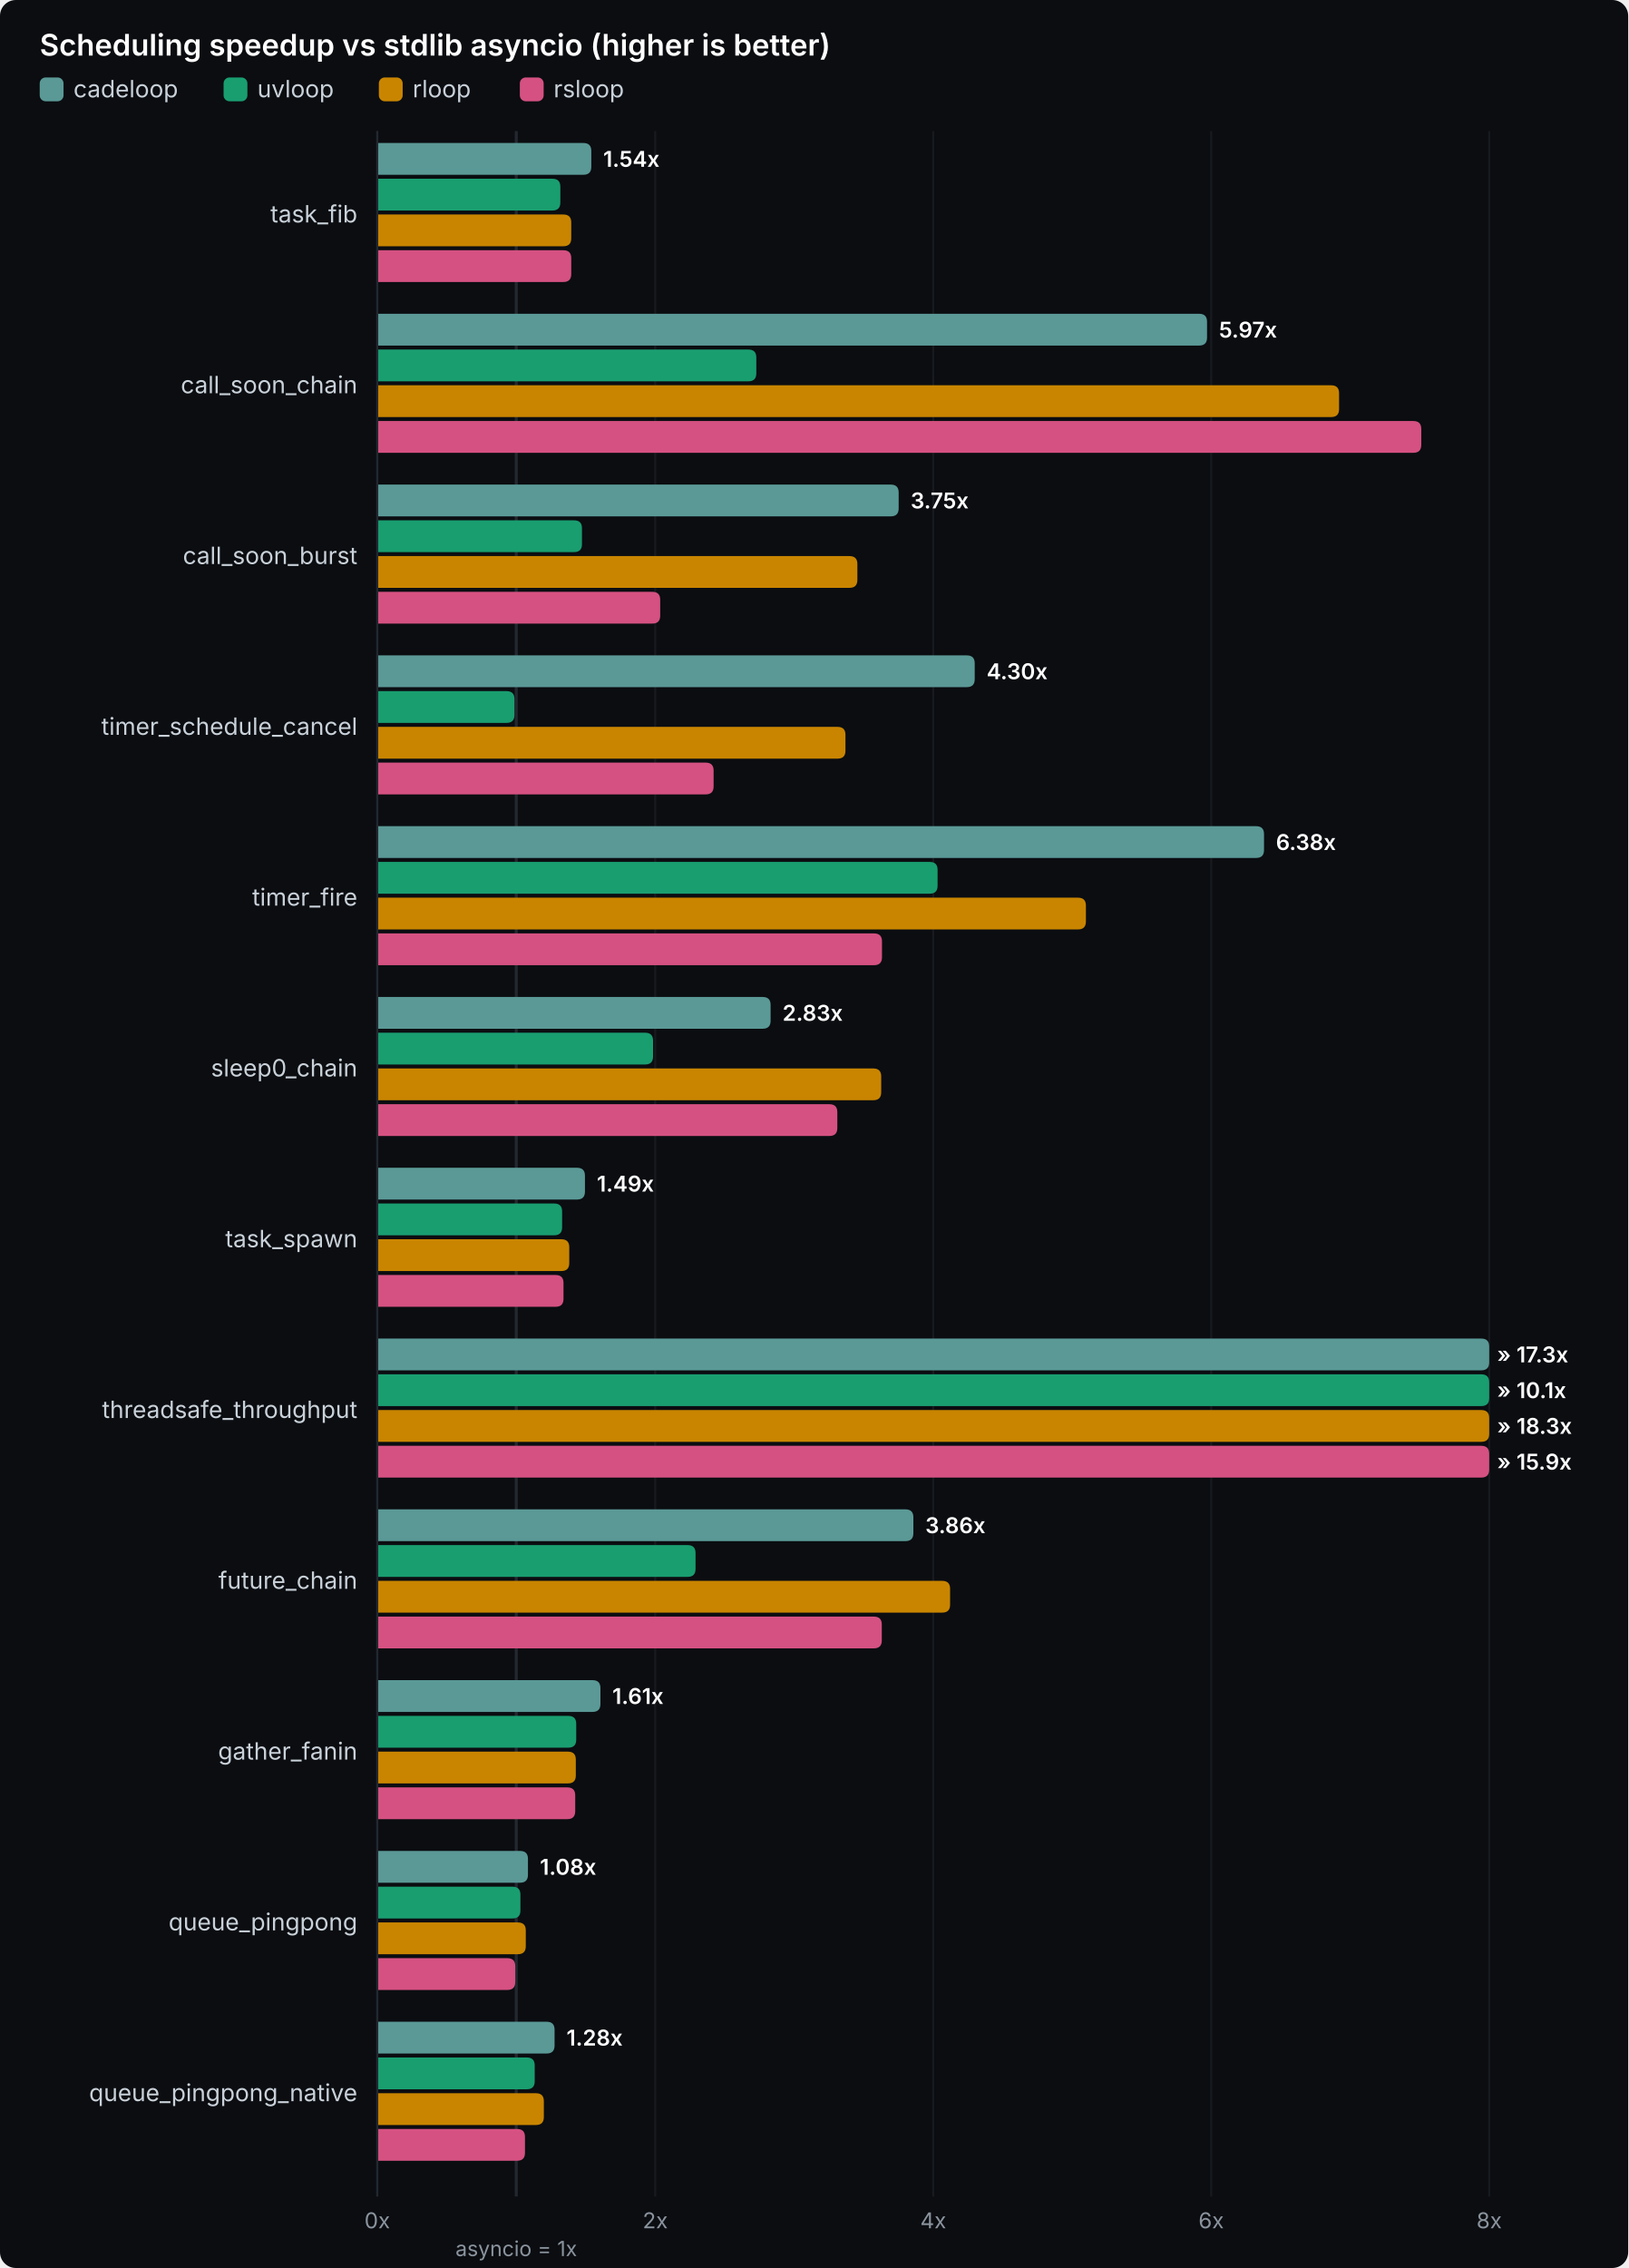
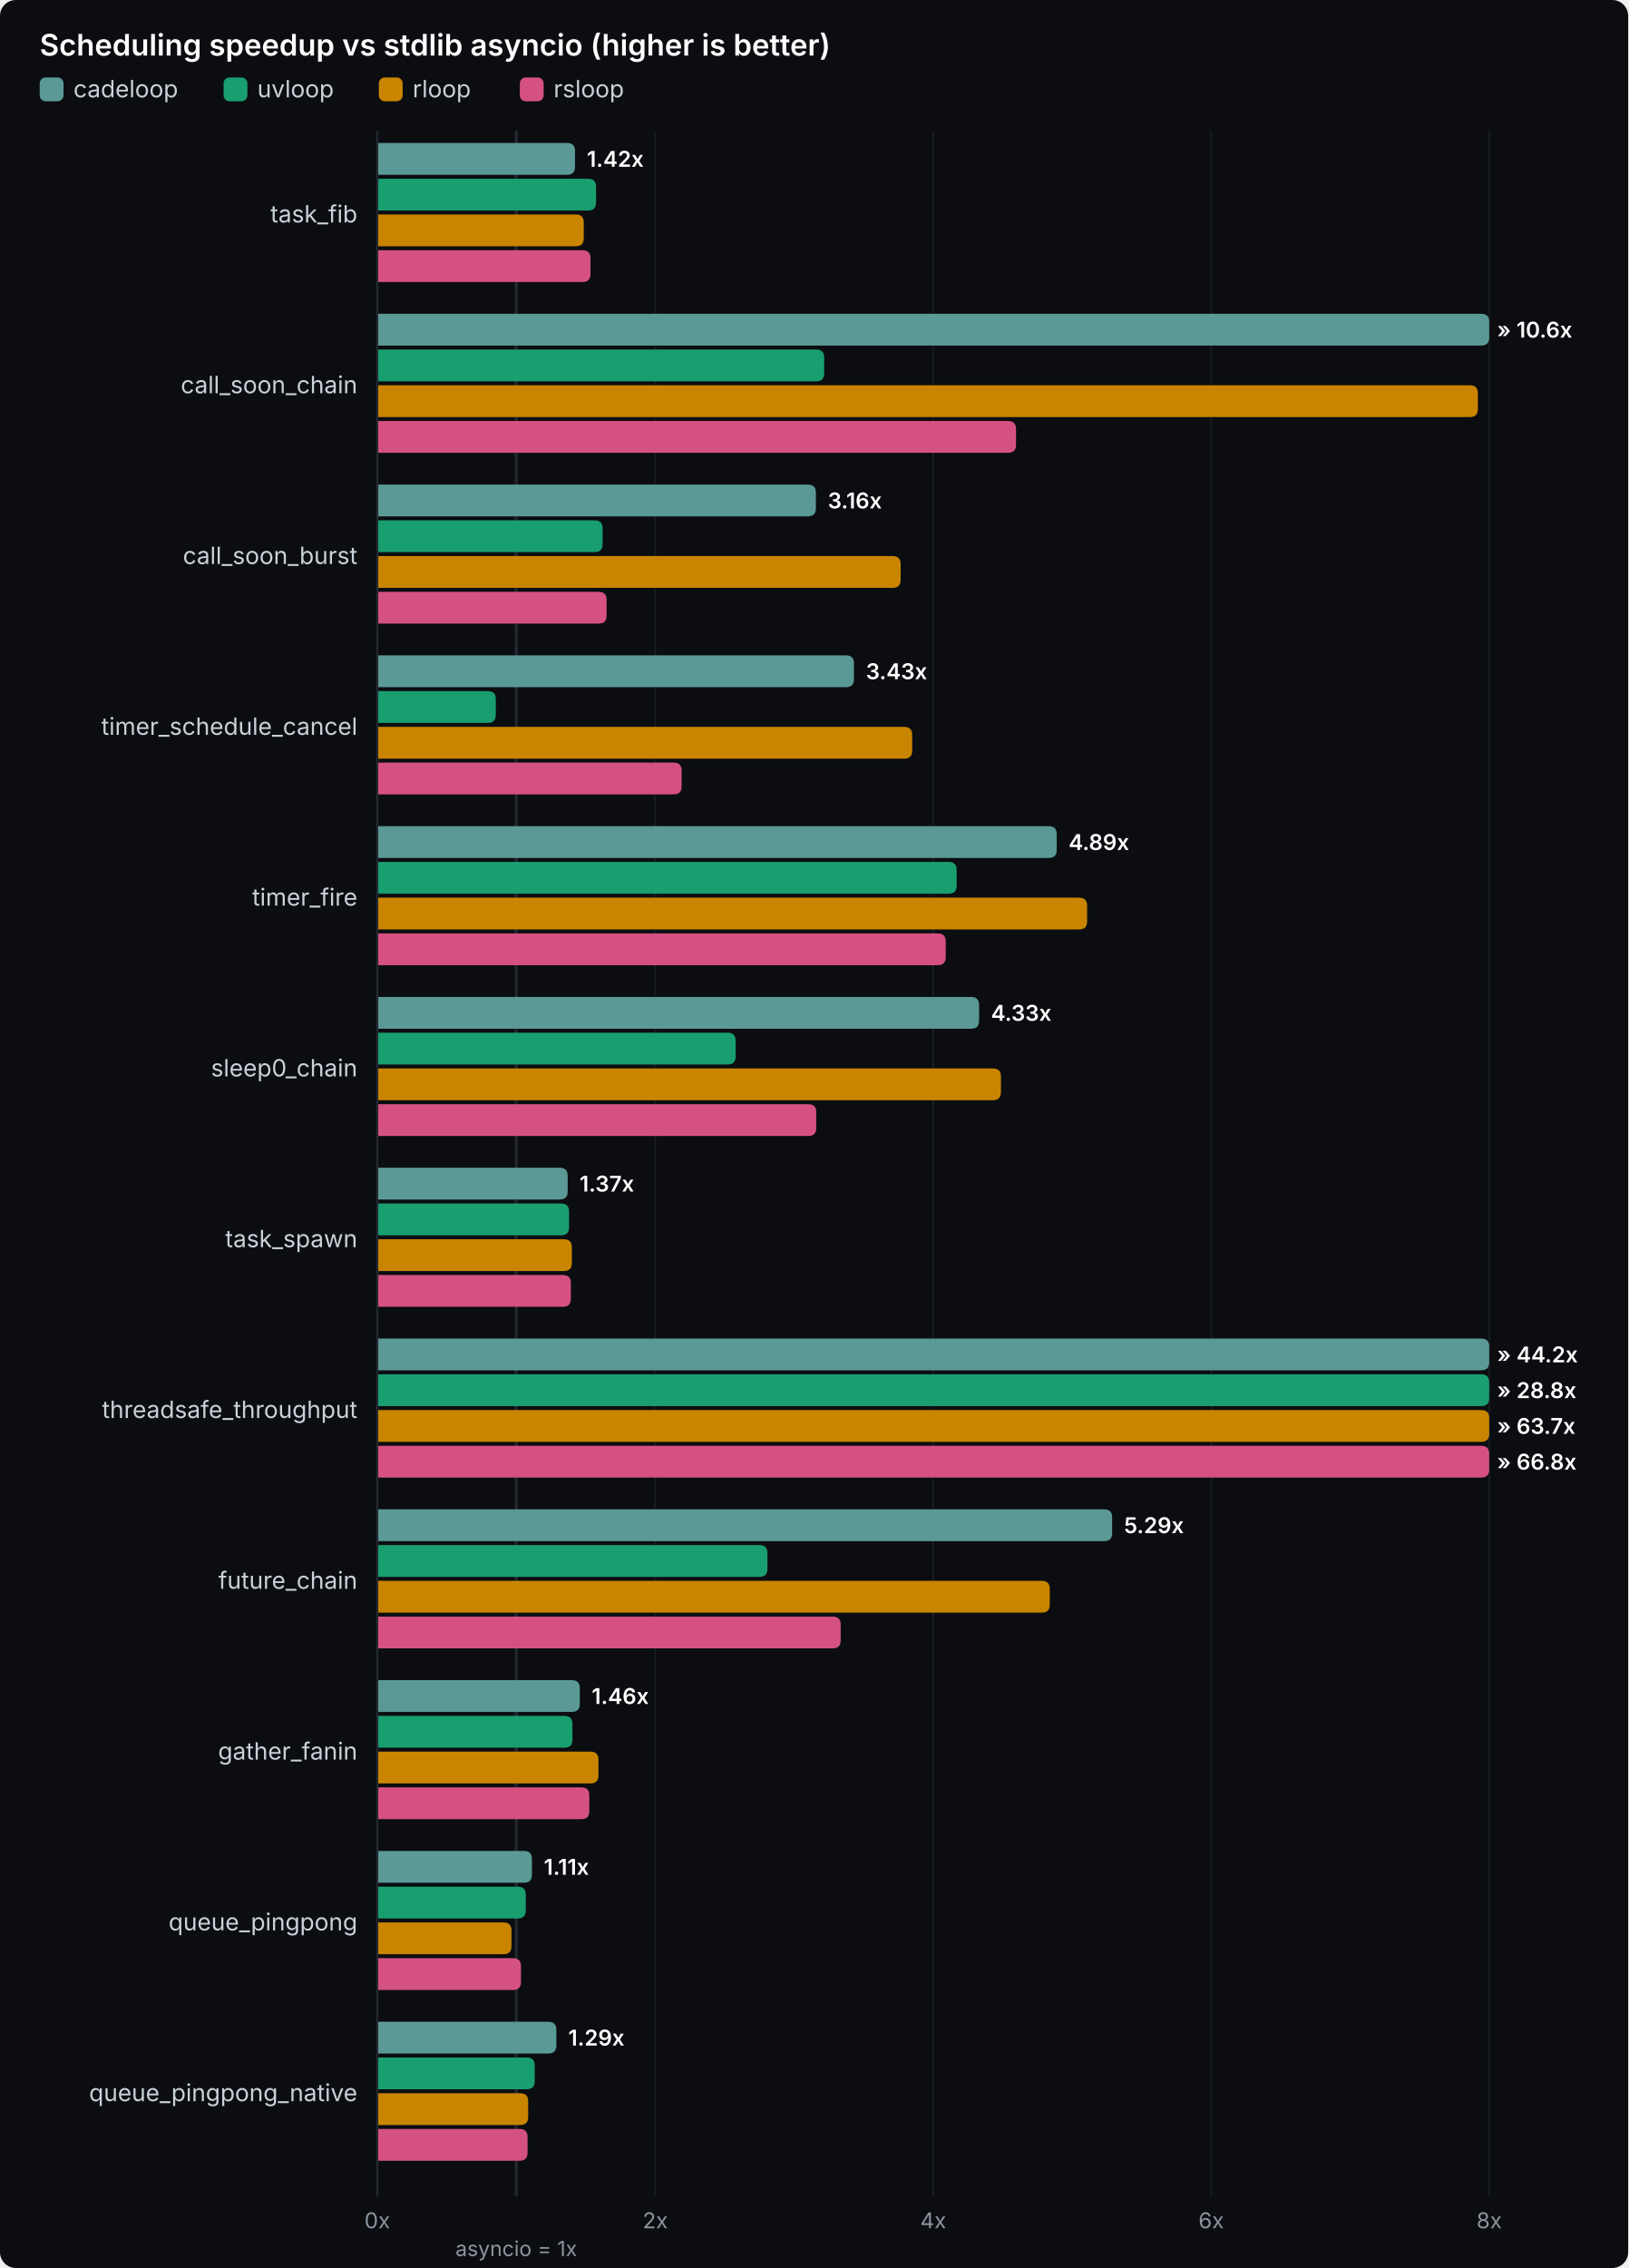
<svg xmlns="http://www.w3.org/2000/svg" viewBox="0 0 820 1142" width="820" height="1142" font-family="system-ui, -apple-system, 'Segoe UI', sans-serif">
  <rect width="820" height="1142" fill="#0B0D11" rx="8" />
  <text x="20" y="28" font-size="15" font-weight="600" fill="#ffffff">Scheduling speedup vs stdlib asyncio (higher is better)</text>
  <rect x="20" y="39" width="12" height="12" rx="3" fill="#5a9996" />
  <text x="37" y="49" font-size="12" fill="#c9d1d9">cadeloop</text>
  <rect x="112.6" y="39" width="12" height="12" rx="3" fill="#199e70" />
  <text x="129.6" y="49" font-size="12" fill="#c9d1d9">uvloop</text>
  <rect x="190.8" y="39" width="12" height="12" rx="3" fill="#c98500" />
  <text x="207.8" y="49" font-size="12" fill="#c9d1d9">rloop</text>
  <rect x="261.8" y="39" width="12" height="12" rx="3" fill="#d55181" />
  <text x="278.8" y="49" font-size="12" fill="#c9d1d9">rsloop</text>
  <line x1="190.0" y1="66" x2="190.0" y2="1106" stroke="#171A1F" stroke-width="1" />
  <text x="190.0" y="1122" font-size="11" fill="#8b949e" text-anchor="middle">0x</text>
  <line x1="330.0" y1="66" x2="330.0" y2="1106" stroke="#171A1F" stroke-width="1" />
  <text x="330.0" y="1122" font-size="11" fill="#8b949e" text-anchor="middle">2x</text>
  <line x1="470.0" y1="66" x2="470.0" y2="1106" stroke="#171A1F" stroke-width="1" />
  <text x="470.0" y="1122" font-size="11" fill="#8b949e" text-anchor="middle">4x</text>
  <line x1="610.0" y1="66" x2="610.0" y2="1106" stroke="#171A1F" stroke-width="1" />
  <text x="610.0" y="1122" font-size="11" fill="#8b949e" text-anchor="middle">6x</text>
  <line x1="750.0" y1="66" x2="750.0" y2="1106" stroke="#171A1F" stroke-width="1" />
  <text x="750.0" y="1122" font-size="11" fill="#8b949e" text-anchor="middle">8x</text>
  <line x1="260.0" y1="66" x2="260.0" y2="1106" stroke="#232830" stroke-width="1.5" />
  <text x="260.0" y="1136" font-size="10.5" fill="#8b949e" text-anchor="middle">asyncio = 1x</text>
  <text x="180" y="112.0" font-size="12" fill="#c9d1d9" text-anchor="end">task_fib</text>
-   <path d="M190.0,72.0 h103.8 q4.0,0 4.0,4.0 v8.0 q0,4.0 -4.0,4.0 h-103.8 z" fill="#5a9996" />
+   <path d="M190.0,72.0 h95.6 q4.0,0 4.0,4.0 v8.0 q0,4.0 -4.0,4.0 h-95.6 z" fill="#5a9996" />
  <rect x="190.0" y="71.0" width="0" height="0" fill="#0B0D11" />
-   <text x="303.8" y="84" font-size="11" font-weight="600" fill="#ffffff">1.54x</text>
-   <path d="M190.0,90.0 h88.2 q4.0,0 4.0,4.0 v8.0 q0,4.0 -4.0,4.0 h-88.2 z" fill="#199e70" />
+   <text x="295.6" y="84" font-size="11" font-weight="600" fill="#ffffff">1.42x</text>
+   <path d="M190.0,90.0 h106.2 q4.0,0 4.0,4.0 v8.0 q0,4.0 -4.0,4.0 h-106.2 z" fill="#199e70" />
  <rect x="190.0" y="89.0" width="0" height="0" fill="#0B0D11" />
-   <path d="M190.0,108.0 h93.7 q4.0,0 4.0,4.0 v8.0 q0,4.0 -4.0,4.0 h-93.7 z" fill="#c98500" />
+   <path d="M190.0,108.0 h100.0 q4.0,0 4.0,4.0 v8.0 q0,4.0 -4.0,4.0 h-100.0 z" fill="#c98500" />
  <rect x="190.0" y="107.0" width="0" height="0" fill="#0B0D11" />
-   <path d="M190.0,126.0 h93.7 q4.0,0 4.0,4.0 v8.0 q0,4.0 -4.0,4.0 h-93.7 z" fill="#d55181" />
+   <path d="M190.0,126.0 h103.4 q4.0,0 4.0,4.0 v8.0 q0,4.0 -4.0,4.0 h-103.4 z" fill="#d55181" />
  <rect x="190.0" y="125.0" width="0" height="0" fill="#0B0D11" />
  <text x="180" y="198.0" font-size="12" fill="#c9d1d9" text-anchor="end">call_soon_chain</text>
-   <path d="M190.0,158.0 h413.9 q4.0,0 4.0,4.0 v8.0 q0,4.0 -4.0,4.0 h-413.9 z" fill="#5a9996" />
+   <path d="M190.0,158.0 h556.0 q4.0,0 4.0,4.0 v8.0 q0,4.0 -4.0,4.0 h-556.0 z" fill="#5a9996" />
  <rect x="190.0" y="157.0" width="0" height="0" fill="#0B0D11" />
-   <text x="613.9" y="170" font-size="11" font-weight="600" fill="#ffffff">5.97x</text>
-   <path d="M190.0,176.0 h186.9 q4.0,0 4.0,4.0 v8.0 q0,4.0 -4.0,4.0 h-186.9 z" fill="#199e70" />
+   <text x="754.0" y="170" font-size="11" font-weight="600" fill="#ffffff">» 10.6x</text>
+   <path d="M190.0,176.0 h221.1 q4.0,0 4.0,4.0 v8.0 q0,4.0 -4.0,4.0 h-221.1 z" fill="#199e70" />
  <rect x="190.0" y="175.0" width="0" height="0" fill="#0B0D11" />
-   <path d="M190.0,194.0 h480.4 q4.0,0 4.0,4.0 v8.0 q0,4.0 -4.0,4.0 h-480.4 z" fill="#c98500" />
+   <path d="M190.0,194.0 h550.3 q4.0,0 4.0,4.0 v8.0 q0,4.0 -4.0,4.0 h-550.3 z" fill="#c98500" />
  <rect x="190.0" y="193.0" width="0" height="0" fill="#0B0D11" />
-   <path d="M190.0,212.0 h521.8 q4.0,0 4.0,4.0 v8.0 q0,4.0 -4.0,4.0 h-521.8 z" fill="#d55181" />
+   <path d="M190.0,212.0 h317.7 q4.0,0 4.0,4.0 v8.0 q0,4.0 -4.0,4.0 h-317.7 z" fill="#d55181" />
  <rect x="190.0" y="211.0" width="0" height="0" fill="#0B0D11" />
  <text x="180" y="284.0" font-size="12" fill="#c9d1d9" text-anchor="end">call_soon_burst</text>
-   <path d="M190.0,244.0 h258.6 q4.0,0 4.0,4.0 v8.0 q0,4.0 -4.0,4.0 h-258.6 z" fill="#5a9996" />
+   <path d="M190.0,244.0 h216.9 q4.0,0 4.0,4.0 v8.0 q0,4.0 -4.0,4.0 h-216.9 z" fill="#5a9996" />
  <rect x="190.0" y="243.0" width="0" height="0" fill="#0B0D11" />
-   <text x="458.6" y="256" font-size="11" font-weight="600" fill="#ffffff">3.75x</text>
-   <path d="M190.0,262.0 h99.1 q4.0,0 4.0,4.0 v8.0 q0,4.0 -4.0,4.0 h-99.1 z" fill="#199e70" />
+   <text x="416.9" y="256" font-size="11" font-weight="600" fill="#ffffff">3.16x</text>
+   <path d="M190.0,262.0 h109.5 q4.0,0 4.0,4.0 v8.0 q0,4.0 -4.0,4.0 h-109.5 z" fill="#199e70" />
  <rect x="190.0" y="261.0" width="0" height="0" fill="#0B0D11" />
-   <path d="M190.0,280.0 h237.8 q4.0,0 4.0,4.0 v8.0 q0,4.0 -4.0,4.0 h-237.8 z" fill="#c98500" />
+   <path d="M190.0,280.0 h259.6 q4.0,0 4.0,4.0 v8.0 q0,4.0 -4.0,4.0 h-259.6 z" fill="#c98500" />
  <rect x="190.0" y="279.0" width="0" height="0" fill="#0B0D11" />
-   <path d="M190.0,298.0 h138.5 q4.0,0 4.0,4.0 v8.0 q0,4.0 -4.0,4.0 h-138.5 z" fill="#d55181" />
+   <path d="M190.0,298.0 h111.5 q4.0,0 4.0,4.0 v8.0 q0,4.0 -4.0,4.0 h-111.5 z" fill="#d55181" />
  <rect x="190.0" y="297.0" width="0" height="0" fill="#0B0D11" />
  <text x="180" y="370.0" font-size="12" fill="#c9d1d9" text-anchor="end">timer_schedule_cancel</text>
-   <path d="M190.0,330.0 h296.9 q4.0,0 4.0,4.0 v8.0 q0,4.0 -4.0,4.0 h-296.9 z" fill="#5a9996" />
+   <path d="M190.0,330.0 h236.1 q4.0,0 4.0,4.0 v8.0 q0,4.0 -4.0,4.0 h-236.1 z" fill="#5a9996" />
  <rect x="190.0" y="329.0" width="0" height="0" fill="#0B0D11" />
-   <text x="496.9" y="342" font-size="11" font-weight="600" fill="#ffffff">4.30x</text>
-   <path d="M190.0,348.0 h65.1 q4.0,0 4.0,4.0 v8.0 q0,4.0 -4.0,4.0 h-65.1 z" fill="#199e70" />
+   <text x="436.1" y="342" font-size="11" font-weight="600" fill="#ffffff">3.43x</text>
+   <path d="M190.0,348.0 h55.7 q4.0,0 4.0,4.0 v8.0 q0,4.0 -4.0,4.0 h-55.7 z" fill="#199e70" />
  <rect x="190.0" y="347.0" width="0" height="0" fill="#0B0D11" />
-   <path d="M190.0,366.0 h231.8 q4.0,0 4.0,4.0 v8.0 q0,4.0 -4.0,4.0 h-231.8 z" fill="#c98500" />
+   <path d="M190.0,366.0 h265.4 q4.0,0 4.0,4.0 v8.0 q0,4.0 -4.0,4.0 h-265.4 z" fill="#c98500" />
  <rect x="190.0" y="365.0" width="0" height="0" fill="#0B0D11" />
-   <path d="M190.0,384.0 h165.4 q4.0,0 4.0,4.0 v8.0 q0,4.0 -4.0,4.0 h-165.4 z" fill="#d55181" />
+   <path d="M190.0,384.0 h149.3 q4.0,0 4.0,4.0 v8.0 q0,4.0 -4.0,4.0 h-149.3 z" fill="#d55181" />
  <rect x="190.0" y="383.0" width="0" height="0" fill="#0B0D11" />
  <text x="180" y="456.0" font-size="12" fill="#c9d1d9" text-anchor="end">timer_fire</text>
-   <path d="M190.0,416.0 h442.6 q4.0,0 4.0,4.0 v8.0 q0,4.0 -4.0,4.0 h-442.6 z" fill="#5a9996" />
+   <path d="M190.0,416.0 h338.2 q4.0,0 4.0,4.0 v8.0 q0,4.0 -4.0,4.0 h-338.2 z" fill="#5a9996" />
  <rect x="190.0" y="415.0" width="0" height="0" fill="#0B0D11" />
-   <text x="642.6" y="428" font-size="11" font-weight="600" fill="#ffffff">6.38x</text>
-   <path d="M190.0,434.0 h278.2 q4.0,0 4.0,4.0 v8.0 q0,4.0 -4.0,4.0 h-278.2 z" fill="#199e70" />
+   <text x="538.2" y="428" font-size="11" font-weight="600" fill="#ffffff">4.89x</text>
+   <path d="M190.0,434.0 h287.8 q4.0,0 4.0,4.0 v8.0 q0,4.0 -4.0,4.0 h-287.8 z" fill="#199e70" />
  <rect x="190.0" y="433.0" width="0" height="0" fill="#0B0D11" />
-   <path d="M190.0,452.0 h352.9 q4.0,0 4.0,4.0 v8.0 q0,4.0 -4.0,4.0 h-352.9 z" fill="#c98500" />
+   <path d="M190.0,452.0 h353.5 q4.0,0 4.0,4.0 v8.0 q0,4.0 -4.0,4.0 h-353.5 z" fill="#c98500" />
  <rect x="190.0" y="451.0" width="0" height="0" fill="#0B0D11" />
-   <path d="M190.0,470.0 h250.2 q4.0,0 4.0,4.0 v8.0 q0,4.0 -4.0,4.0 h-250.2 z" fill="#d55181" />
+   <path d="M190.0,470.0 h282.3 q4.0,0 4.0,4.0 v8.0 q0,4.0 -4.0,4.0 h-282.3 z" fill="#d55181" />
  <rect x="190.0" y="469.0" width="0" height="0" fill="#0B0D11" />
  <text x="180" y="542.0" font-size="12" fill="#c9d1d9" text-anchor="end">sleep0_chain</text>
-   <path d="M190.0,502.0 h194.1 q4.0,0 4.0,4.0 v8.0 q0,4.0 -4.0,4.0 h-194.1 z" fill="#5a9996" />
+   <path d="M190.0,502.0 h299.1 q4.0,0 4.0,4.0 v8.0 q0,4.0 -4.0,4.0 h-299.1 z" fill="#5a9996" />
  <rect x="190.0" y="501.0" width="0" height="0" fill="#0B0D11" />
-   <text x="394.1" y="514" font-size="11" font-weight="600" fill="#ffffff">2.83x</text>
-   <path d="M190.0,520.0 h134.9 q4.0,0 4.0,4.0 v8.0 q0,4.0 -4.0,4.0 h-134.9 z" fill="#199e70" />
+   <text x="499.1" y="514" font-size="11" font-weight="600" fill="#ffffff">4.33x</text>
+   <path d="M190.0,520.0 h176.5 q4.0,0 4.0,4.0 v8.0 q0,4.0 -4.0,4.0 h-176.5 z" fill="#199e70" />
  <rect x="190.0" y="519.0" width="0" height="0" fill="#0B0D11" />
-   <path d="M190.0,538.0 h249.8 q4.0,0 4.0,4.0 v8.0 q0,4.0 -4.0,4.0 h-249.8 z" fill="#c98500" />
+   <path d="M190.0,538.0 h310.1 q4.0,0 4.0,4.0 v8.0 q0,4.0 -4.0,4.0 h-310.1 z" fill="#c98500" />
  <rect x="190.0" y="537.0" width="0" height="0" fill="#0B0D11" />
-   <path d="M190.0,556.0 h227.7 q4.0,0 4.0,4.0 v8.0 q0,4.0 -4.0,4.0 h-227.7 z" fill="#d55181" />
+   <path d="M190.0,556.0 h217.1 q4.0,0 4.0,4.0 v8.0 q0,4.0 -4.0,4.0 h-217.1 z" fill="#d55181" />
  <rect x="190.0" y="555.0" width="0" height="0" fill="#0B0D11" />
  <text x="180" y="628.0" font-size="12" fill="#c9d1d9" text-anchor="end">task_spawn</text>
-   <path d="M190.0,588.0 h100.6 q4.0,0 4.0,4.0 v8.0 q0,4.0 -4.0,4.0 h-100.6 z" fill="#5a9996" />
+   <path d="M190.0,588.0 h91.9 q4.0,0 4.0,4.0 v8.0 q0,4.0 -4.0,4.0 h-91.9 z" fill="#5a9996" />
  <rect x="190.0" y="587.0" width="0" height="0" fill="#0B0D11" />
-   <text x="300.6" y="600" font-size="11" font-weight="600" fill="#ffffff">1.49x</text>
-   <path d="M190.0,606.0 h89.1 q4.0,0 4.0,4.0 v8.0 q0,4.0 -4.0,4.0 h-89.1 z" fill="#199e70" />
+   <text x="291.9" y="600" font-size="11" font-weight="600" fill="#ffffff">1.37x</text>
+   <path d="M190.0,606.0 h92.6 q4.0,0 4.0,4.0 v8.0 q0,4.0 -4.0,4.0 h-92.6 z" fill="#199e70" />
  <rect x="190.0" y="605.0" width="0" height="0" fill="#0B0D11" />
-   <path d="M190.0,624.0 h92.7 q4.0,0 4.0,4.0 v8.0 q0,4.0 -4.0,4.0 h-92.7 z" fill="#c98500" />
+   <path d="M190.0,624.0 h94.0 q4.0,0 4.0,4.0 v8.0 q0,4.0 -4.0,4.0 h-94.0 z" fill="#c98500" />
  <rect x="190.0" y="623.0" width="0" height="0" fill="#0B0D11" />
-   <path d="M190.0,642.0 h89.8 q4.0,0 4.0,4.0 v8.0 q0,4.0 -4.0,4.0 h-89.8 z" fill="#d55181" />
+   <path d="M190.0,642.0 h93.5 q4.0,0 4.0,4.0 v8.0 q0,4.0 -4.0,4.0 h-93.5 z" fill="#d55181" />
  <rect x="190.0" y="641.0" width="0" height="0" fill="#0B0D11" />
  <text x="180" y="714.0" font-size="12" fill="#c9d1d9" text-anchor="end">threadsafe_throughput</text>
  <path d="M190.0,674.0 h556.0 q4.0,0 4.0,4.0 v8.0 q0,4.0 -4.0,4.0 h-556.0 z" fill="#5a9996" />
  <rect x="190.0" y="673.0" width="0" height="0" fill="#0B0D11" />
-   <text x="754.0" y="686" font-size="11" font-weight="600" fill="#ffffff">» 17.3x</text>
+   <text x="754.0" y="686" font-size="11" font-weight="600" fill="#ffffff">» 44.2x</text>
  <path d="M190.0,692.0 h556.0 q4.0,0 4.0,4.0 v8.0 q0,4.0 -4.0,4.0 h-556.0 z" fill="#199e70" />
  <rect x="190.0" y="691.0" width="0" height="0" fill="#0B0D11" />
-   <text x="754.0" y="704" font-size="11" font-weight="600" fill="#ffffff">» 10.1x</text>
+   <text x="754.0" y="704" font-size="11" font-weight="600" fill="#ffffff">» 28.8x</text>
  <path d="M190.0,710.0 h556.0 q4.0,0 4.0,4.0 v8.0 q0,4.0 -4.0,4.0 h-556.0 z" fill="#c98500" />
  <rect x="190.0" y="709.0" width="0" height="0" fill="#0B0D11" />
-   <text x="754.0" y="722" font-size="11" font-weight="600" fill="#ffffff">» 18.3x</text>
+   <text x="754.0" y="722" font-size="11" font-weight="600" fill="#ffffff">» 63.7x</text>
  <path d="M190.0,728.0 h556.0 q4.0,0 4.0,4.0 v8.0 q0,4.0 -4.0,4.0 h-556.0 z" fill="#d55181" />
  <rect x="190.0" y="727.0" width="0" height="0" fill="#0B0D11" />
-   <text x="754.0" y="740" font-size="11" font-weight="600" fill="#ffffff">» 15.9x</text>
+   <text x="754.0" y="740" font-size="11" font-weight="600" fill="#ffffff">» 66.8x</text>
  <text x="180" y="800.0" font-size="12" fill="#c9d1d9" text-anchor="end">future_chain</text>
-   <path d="M190.0,760.0 h266.0 q4.0,0 4.0,4.0 v8.0 q0,4.0 -4.0,4.0 h-266.0 z" fill="#5a9996" />
+   <path d="M190.0,760.0 h366.1 q4.0,0 4.0,4.0 v8.0 q0,4.0 -4.0,4.0 h-366.1 z" fill="#5a9996" />
  <rect x="190.0" y="759.0" width="0" height="0" fill="#0B0D11" />
-   <text x="466.0" y="772" font-size="11" font-weight="600" fill="#ffffff">3.86x</text>
-   <path d="M190.0,778.0 h156.3 q4.0,0 4.0,4.0 v8.0 q0,4.0 -4.0,4.0 h-156.3 z" fill="#199e70" />
+   <text x="566.1" y="772" font-size="11" font-weight="600" fill="#ffffff">5.29x</text>
+   <path d="M190.0,778.0 h192.5 q4.0,0 4.0,4.0 v8.0 q0,4.0 -4.0,4.0 h-192.5 z" fill="#199e70" />
  <rect x="190.0" y="777.0" width="0" height="0" fill="#0B0D11" />
-   <path d="M190.0,796.0 h284.5 q4.0,0 4.0,4.0 v8.0 q0,4.0 -4.0,4.0 h-284.5 z" fill="#c98500" />
+   <path d="M190.0,796.0 h334.7 q4.0,0 4.0,4.0 v8.0 q0,4.0 -4.0,4.0 h-334.7 z" fill="#c98500" />
  <rect x="190.0" y="795.0" width="0" height="0" fill="#0B0D11" />
-   <path d="M190.0,814.0 h250.1 q4.0,0 4.0,4.0 v8.0 q0,4.0 -4.0,4.0 h-250.1 z" fill="#d55181" />
+   <path d="M190.0,814.0 h229.4 q4.0,0 4.0,4.0 v8.0 q0,4.0 -4.0,4.0 h-229.4 z" fill="#d55181" />
  <rect x="190.0" y="813.0" width="0" height="0" fill="#0B0D11" />
  <text x="180" y="886.0" font-size="12" fill="#c9d1d9" text-anchor="end">gather_fanin</text>
-   <path d="M190.0,846.0 h108.4 q4.0,0 4.0,4.0 v8.0 q0,4.0 -4.0,4.0 h-108.4 z" fill="#5a9996" />
+   <path d="M190.0,846.0 h98.0 q4.0,0 4.0,4.0 v8.0 q0,4.0 -4.0,4.0 h-98.0 z" fill="#5a9996" />
  <rect x="190.0" y="845.0" width="0" height="0" fill="#0B0D11" />
-   <text x="308.4" y="858" font-size="11" font-weight="600" fill="#ffffff">1.61x</text>
-   <path d="M190.0,864.0 h96.2 q4.0,0 4.0,4.0 v8.0 q0,4.0 -4.0,4.0 h-96.2 z" fill="#199e70" />
+   <text x="298.0" y="858" font-size="11" font-weight="600" fill="#ffffff">1.46x</text>
+   <path d="M190.0,864.0 h94.3 q4.0,0 4.0,4.0 v8.0 q0,4.0 -4.0,4.0 h-94.3 z" fill="#199e70" />
  <rect x="190.0" y="863.0" width="0" height="0" fill="#0B0D11" />
-   <path d="M190.0,882.0 h96.0 q4.0,0 4.0,4.0 v8.0 q0,4.0 -4.0,4.0 h-96.0 z" fill="#c98500" />
+   <path d="M190.0,882.0 h107.4 q4.0,0 4.0,4.0 v8.0 q0,4.0 -4.0,4.0 h-107.4 z" fill="#c98500" />
  <rect x="190.0" y="881.0" width="0" height="0" fill="#0B0D11" />
-   <path d="M190.0,900.0 h95.7 q4.0,0 4.0,4.0 v8.0 q0,4.0 -4.0,4.0 h-95.7 z" fill="#d55181" />
+   <path d="M190.0,900.0 h102.8 q4.0,0 4.0,4.0 v8.0 q0,4.0 -4.0,4.0 h-102.8 z" fill="#d55181" />
  <rect x="190.0" y="899.0" width="0" height="0" fill="#0B0D11" />
  <text x="180" y="972.0" font-size="12" fill="#c9d1d9" text-anchor="end">queue_pingpong</text>
-   <path d="M190.0,932.0 h71.9 q4.0,0 4.0,4.0 v8.0 q0,4.0 -4.0,4.0 h-71.9 z" fill="#5a9996" />
+   <path d="M190.0,932.0 h73.9 q4.0,0 4.0,4.0 v8.0 q0,4.0 -4.0,4.0 h-73.9 z" fill="#5a9996" />
  <rect x="190.0" y="931.0" width="0" height="0" fill="#0B0D11" />
-   <text x="271.9" y="944" font-size="11" font-weight="600" fill="#ffffff">1.08x</text>
-   <path d="M190.0,950.0 h68.1 q4.0,0 4.0,4.0 v8.0 q0,4.0 -4.0,4.0 h-68.1 z" fill="#199e70" />
+   <text x="273.9" y="944" font-size="11" font-weight="600" fill="#ffffff">1.11x</text>
+   <path d="M190.0,950.0 h70.8 q4.0,0 4.0,4.0 v8.0 q0,4.0 -4.0,4.0 h-70.8 z" fill="#199e70" />
  <rect x="190.0" y="949.0" width="0" height="0" fill="#0B0D11" />
-   <path d="M190.0,968.0 h70.8 q4.0,0 4.0,4.0 v8.0 q0,4.0 -4.0,4.0 h-70.8 z" fill="#c98500" />
+   <path d="M190.0,968.0 h63.6 q4.0,0 4.0,4.0 v8.0 q0,4.0 -4.0,4.0 h-63.6 z" fill="#c98500" />
  <rect x="190.0" y="967.0" width="0" height="0" fill="#0B0D11" />
-   <path d="M190.0,986.0 h65.5 q4.0,0 4.0,4.0 v8.0 q0,4.0 -4.0,4.0 h-65.5 z" fill="#d55181" />
+   <path d="M190.0,986.0 h68.4 q4.0,0 4.0,4.0 v8.0 q0,4.0 -4.0,4.0 h-68.4 z" fill="#d55181" />
  <rect x="190.0" y="985.0" width="0" height="0" fill="#0B0D11" />
  <text x="180" y="1058.0" font-size="12" fill="#c9d1d9" text-anchor="end">queue_pingpong_native</text>
-   <path d="M190.0,1018.0 h85.3 q4.0,0 4.0,4.0 v8.0 q0,4.0 -4.0,4.0 h-85.3 z" fill="#5a9996" />
+   <path d="M190.0,1018.0 h86.2 q4.0,0 4.0,4.0 v8.0 q0,4.0 -4.0,4.0 h-86.2 z" fill="#5a9996" />
  <rect x="190.0" y="1017.0" width="0" height="0" fill="#0B0D11" />
-   <text x="285.3" y="1030" font-size="11" font-weight="600" fill="#ffffff">1.28x</text>
+   <text x="286.2" y="1030" font-size="11" font-weight="600" fill="#ffffff">1.29x</text>
  <path d="M190.0,1036.0 h75.3 q4.0,0 4.0,4.0 v8.0 q0,4.0 -4.0,4.0 h-75.3 z" fill="#199e70" />
  <rect x="190.0" y="1035.0" width="0" height="0" fill="#0B0D11" />
-   <path d="M190.0,1054.0 h79.9 q4.0,0 4.0,4.0 v8.0 q0,4.0 -4.0,4.0 h-79.9 z" fill="#c98500" />
+   <path d="M190.0,1054.0 h72.0 q4.0,0 4.0,4.0 v8.0 q0,4.0 -4.0,4.0 h-72.0 z" fill="#c98500" />
  <rect x="190.0" y="1053.0" width="0" height="0" fill="#0B0D11" />
-   <path d="M190.0,1072.0 h70.4 q4.0,0 4.0,4.0 v8.0 q0,4.0 -4.0,4.0 h-70.4 z" fill="#d55181" />
+   <path d="M190.0,1072.0 h71.7 q4.0,0 4.0,4.0 v8.0 q0,4.0 -4.0,4.0 h-71.7 z" fill="#d55181" />
  <rect x="190.0" y="1071.0" width="0" height="0" fill="#0B0D11" />
  <line x1="190" y1="66" x2="190" y2="1106" stroke="#232830" stroke-width="1" />
</svg>
